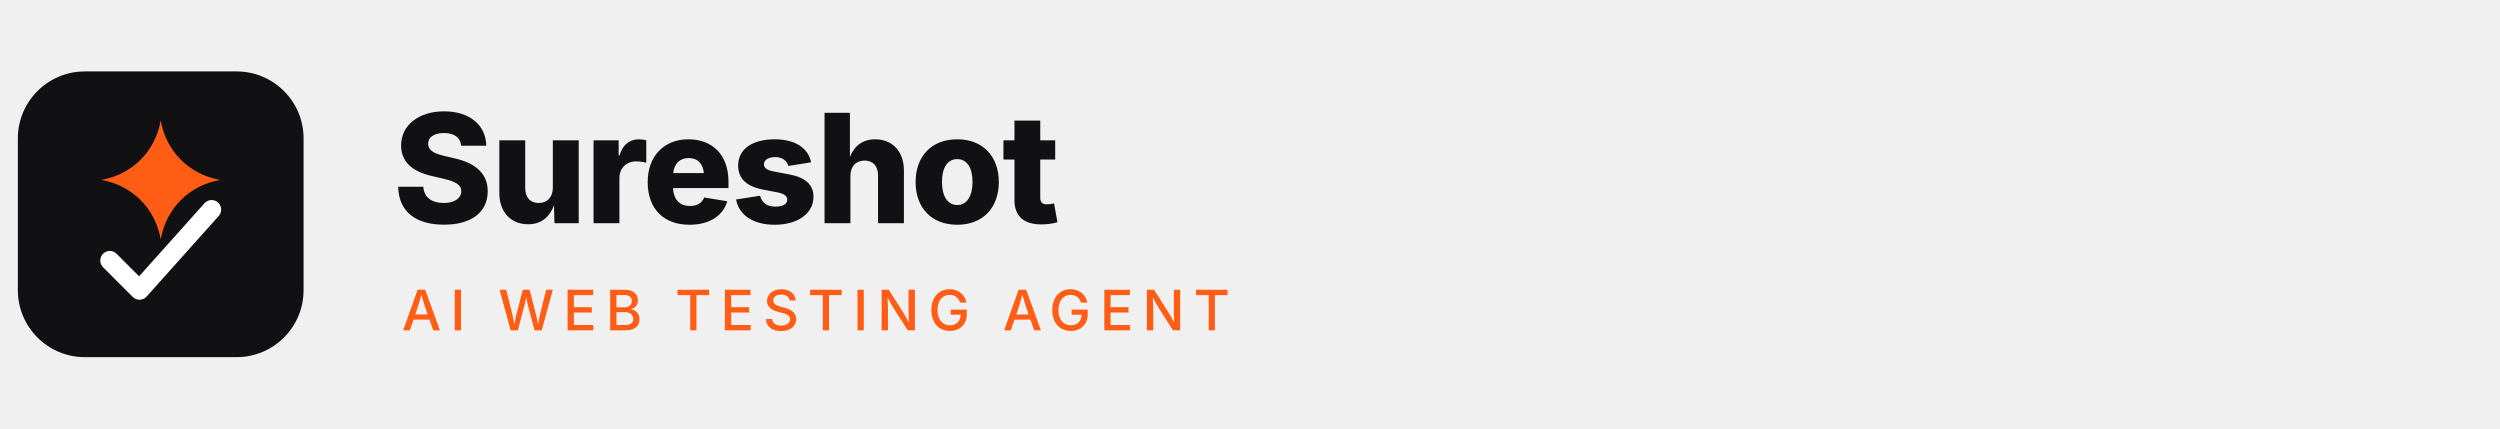
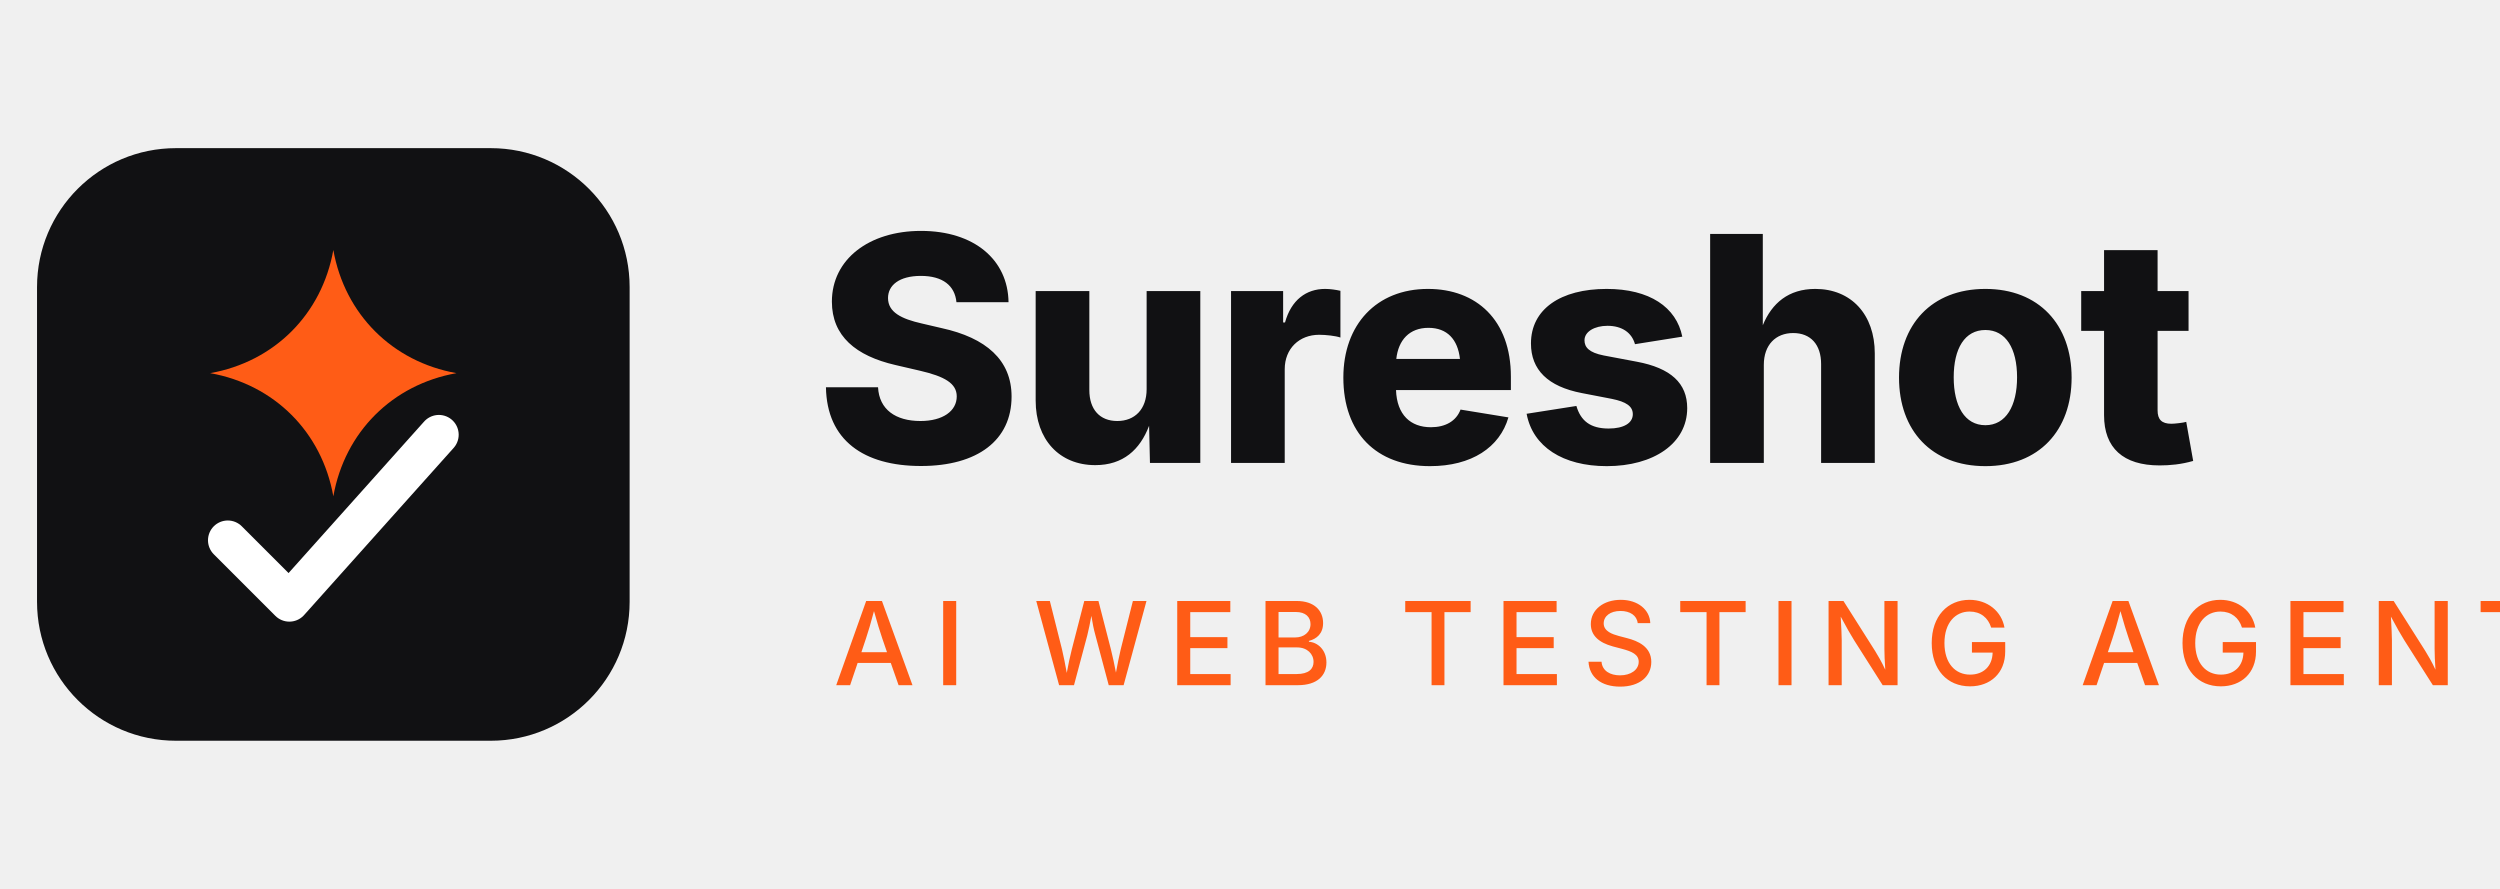
- <svg xmlns="http://www.w3.org/2000/svg" viewBox="0 0 560 96" role="img" aria-label="Sureshot wordmark, light background">
+ <svg xmlns="http://www.w3.org/2000/svg" viewBox="0 0 270 96" role="img" aria-label="Sureshot wordmark, light background">
  <g transform="translate(4,16)">
    <rect x="0" y="0" width="64" height="64" rx="15" fill="#111113" />
    <g transform="translate(13,11) scale(0.95)">
      <path d="M20 0 C21.3 7.3 26.7 12.7 34 14 C26.7 15.3 21.3 20.7 20 28 C18.7 20.7 13.3 15.3 6 14 C13.3 12.7 18.7 7.3 20 0 Z" fill="#FF5C16" />
      <path d="M8 33 L15 40 L32 21" fill="none" stroke="#FFFFFF" stroke-width="4.5" stroke-linecap="round" stroke-linejoin="round" />
    </g>
  </g>
  <text x="88" y="50" font-family="Inter, 'Segoe UI', sans-serif" font-size="34" font-weight="800" letter-spacing="-0.5" fill="#111113">Sureshot</text>
  <text x="90" y="74" font-family="Inter, 'Segoe UI', 'PingFang SC', sans-serif" font-size="12.5" font-weight="500" letter-spacing="2" fill="#FF5C16">AI WEB TESTING AGENT</text>
</svg>
